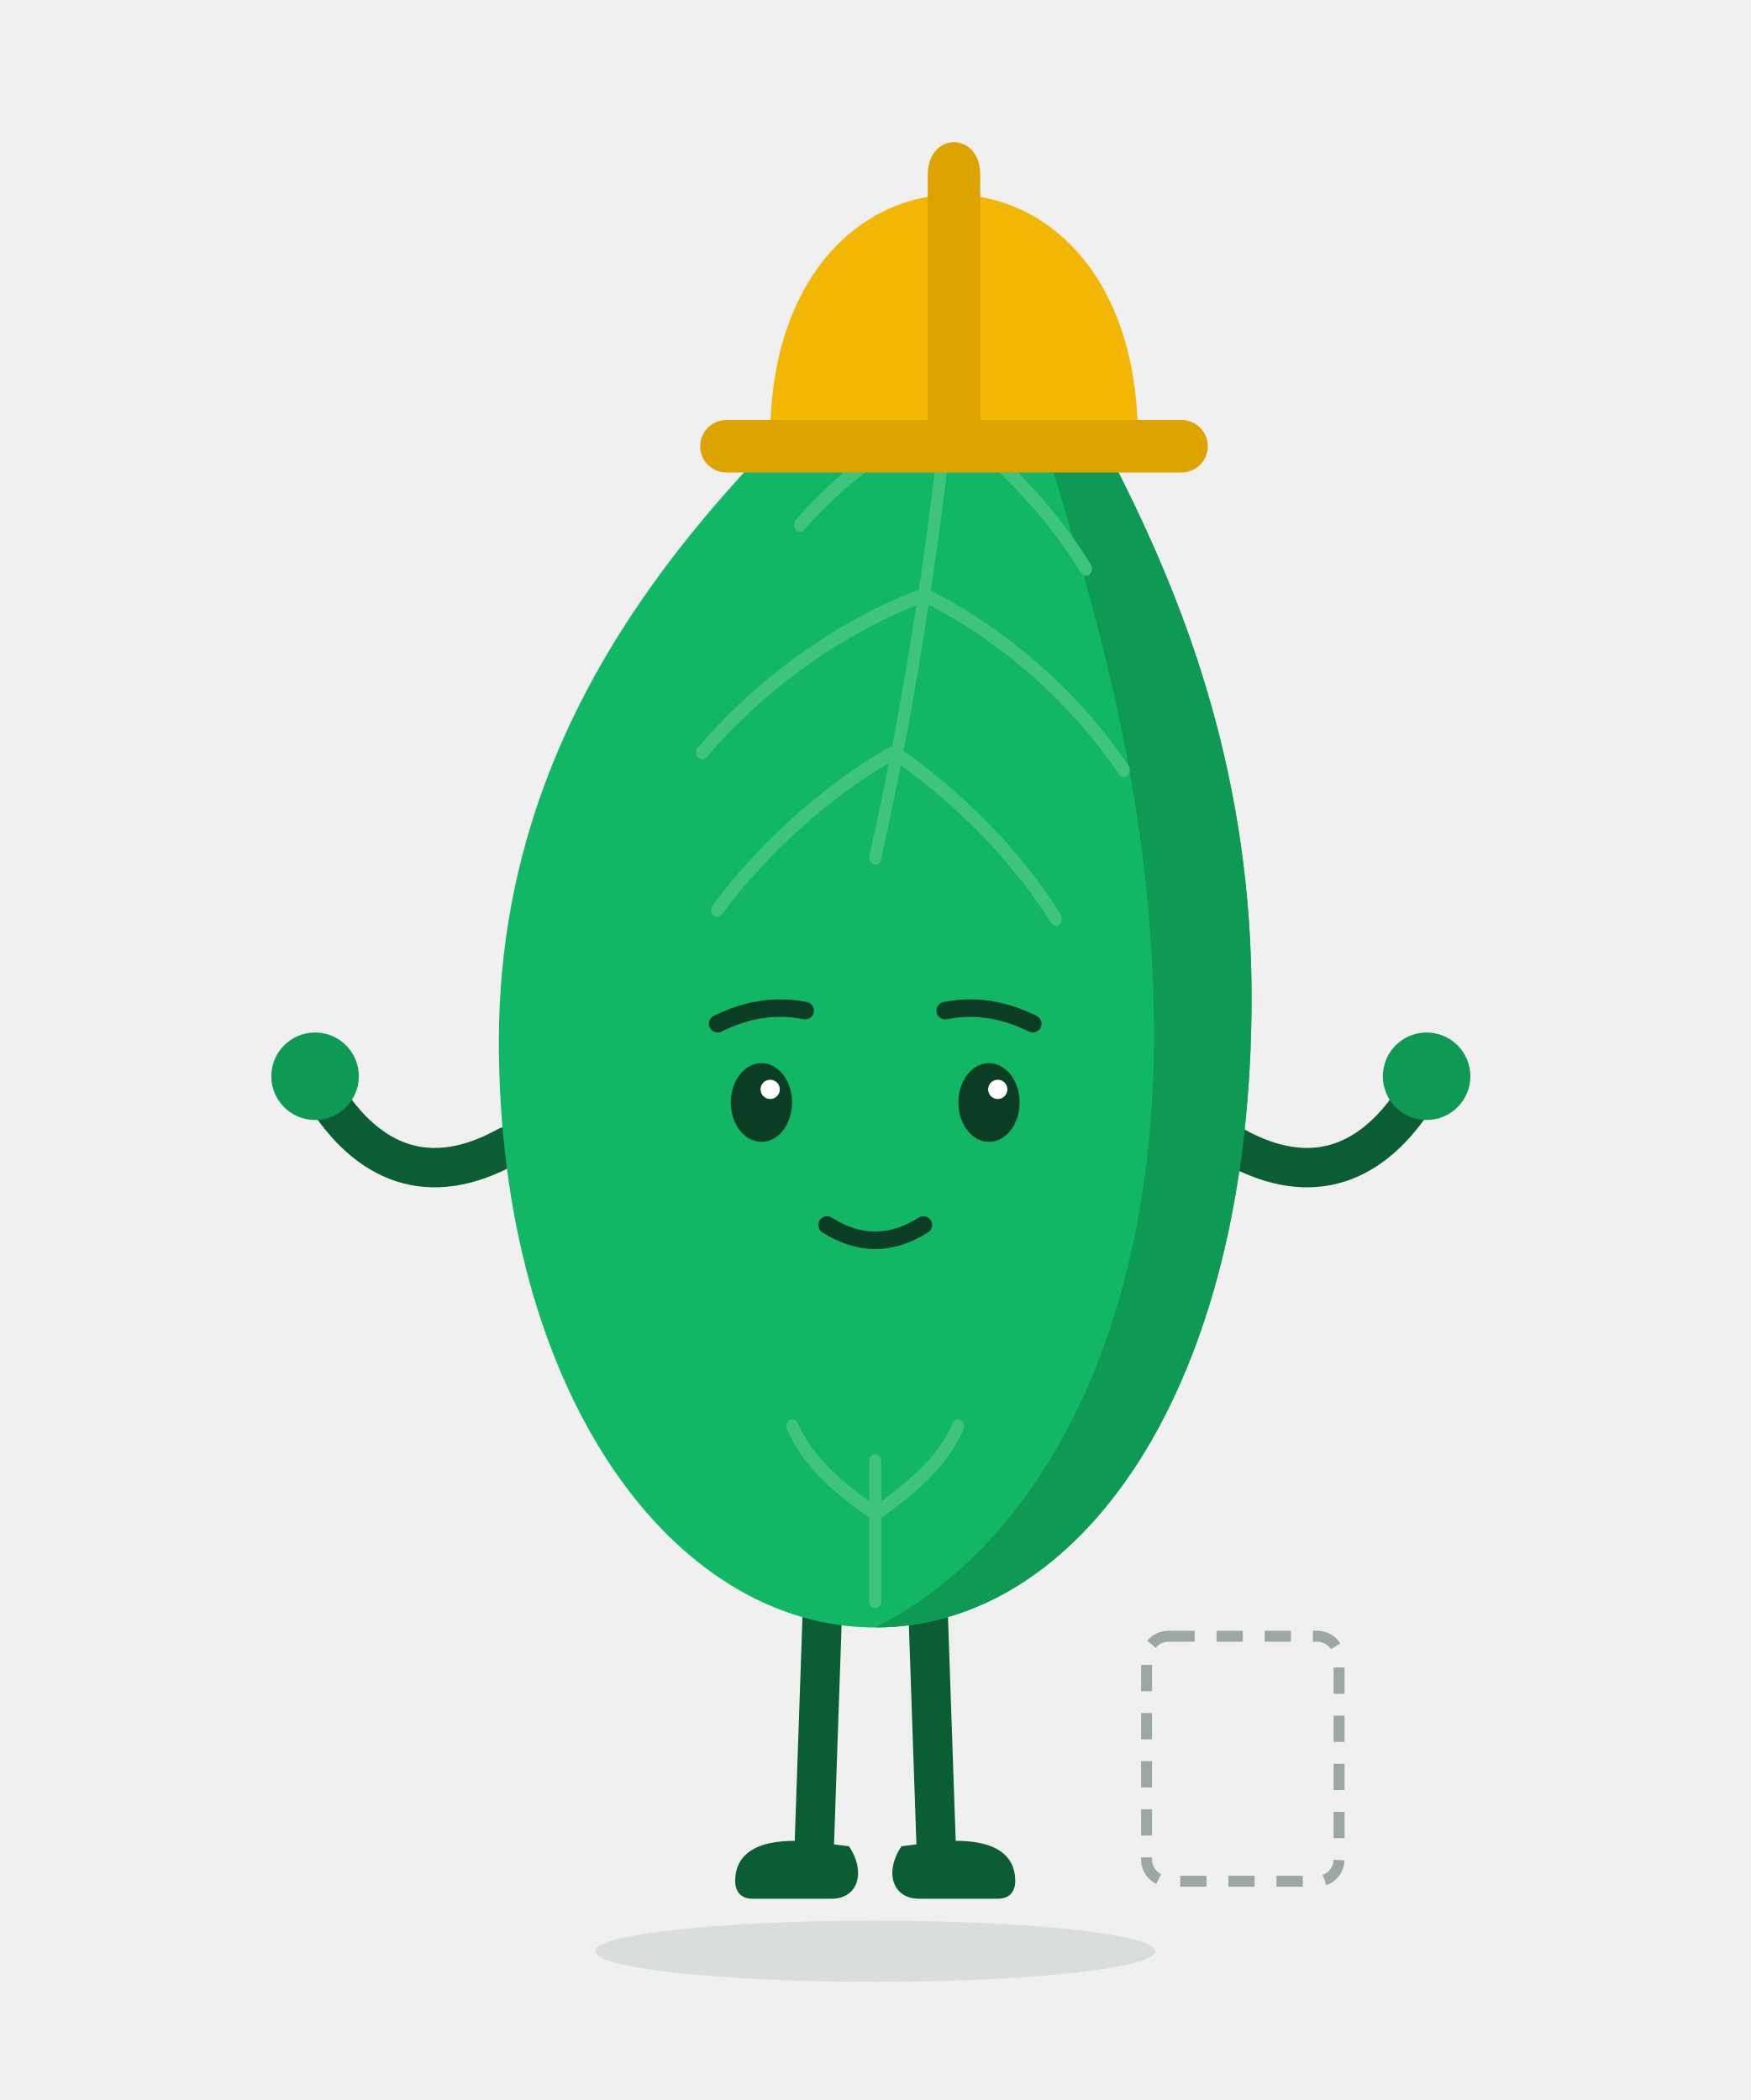
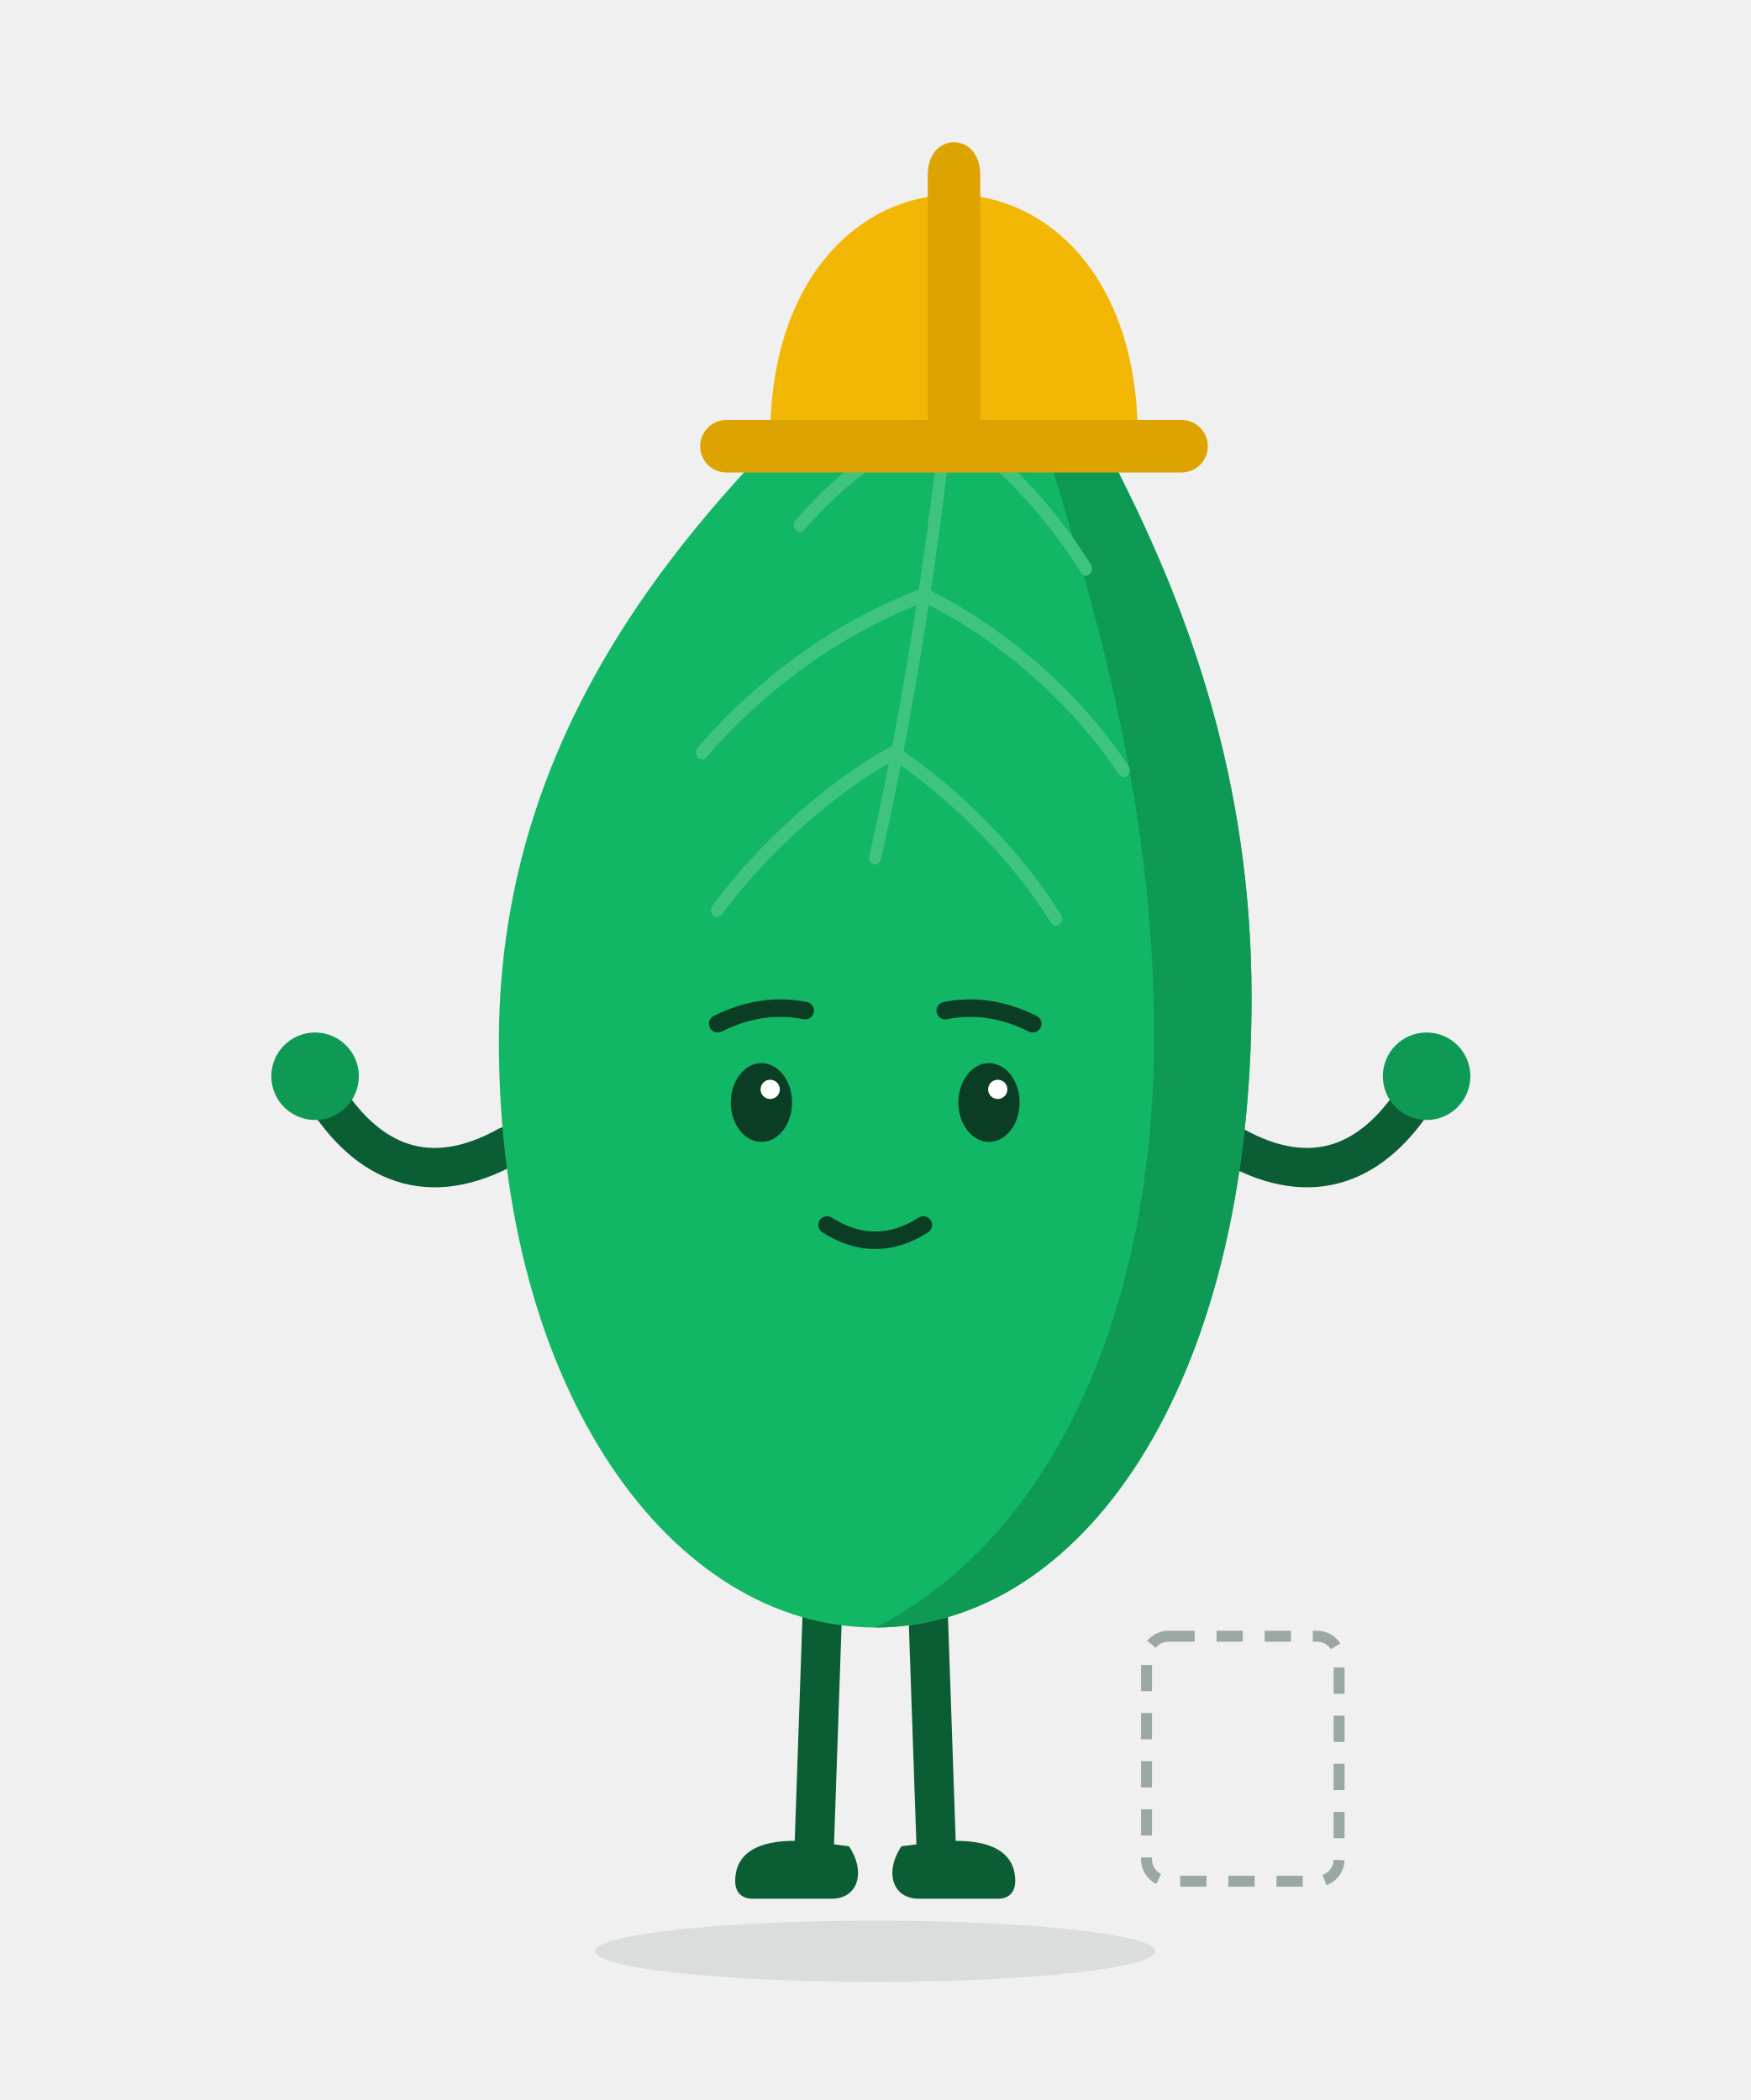
<svg xmlns="http://www.w3.org/2000/svg" viewBox="0 0 400 480" width="400" height="480" role="img" aria-labelledby="t">
  <ellipse cx="200" cy="446" rx="64" ry="7" fill="#0b3d24" opacity=".1" />
  <path d="M188 366 L186 424 M212 366 L214 424" stroke="#0b5e34" stroke-width="9" fill="none" stroke-linecap="round" stroke-linejoin="round" />
  <path d="M168 430 C168 422 176 420 186 421 L194 422 C198 428 196 434 190 434 L172 434 C169 434 168 432 168 430 Z" fill="#0b5e34" />
  <path d="M232 430 C232 422 224 420 214 421 L206 422 C202 428 204 434 210 434 L228 434 C231 434 232 432 232 430 Z" fill="#0b5e34" />
  <path d="M116 262 C98 272 84 266 74 250" stroke="#0b5e34" stroke-width="9" fill="none" stroke-linecap="round" stroke-linejoin="round" />
  <circle cx="72" cy="246" r="10" fill="#0e9a54" />
  <path d="M282 262 C300 272 314 266 324 250" stroke="#0b5e34" stroke-width="9" fill="none" stroke-linecap="round" stroke-linejoin="round" />
  <circle cx="326" cy="246" r="10" fill="#0e9a54" />
  <g transform="translate(200 0) scale(.86 1) translate(-200 0)">
    <path d="M226 38 C232 74 300 128 300 228 C300 318 254 372 200 372 C146 372 100 318 100 238 C100 150 176 100 206 72 C216 62 222 52 226 38 Z" fill="#11b764" />
    <path d="M226 38 C232 74 300 128 300 228 C300 318 254 372 200 372 C246 352 276 300 274 230 C272 150 236 92 226 38 Z" fill="#0e9a54" />
-     <path d="M224 46 C220 100 212 150 200 196 M219 96 C232 104 246 116 256 130 M219 96 C206 100 192 108 180 120 M213 136 C232 144 252 158 266 176 M213 136 C194 142 172 154 154 172 M205 172 C222 182 238 196 248 210 M205 172 C188 180 170 194 158 208 M200 366 V334 M200 346 C210 340 218 334 222 326 M200 346 C190 340 182 334 178 326" fill="none" stroke="#3fc47f" stroke-width="3.2" stroke-linecap="round" stroke-linejoin="round" />
+     <path d="M224 46 C220 100 212 150 200 196 M219 96 C232 104 246 116 256 130 M219 96 C206 100 192 108 180 120 M213 136 C232 144 252 158 266 176 M213 136 C194 142 172 154 154 172 M205 172 C222 182 238 196 248 210 M205 172 C188 180 170 194 158 208" fill="none" stroke="#3fc47f" stroke-width="3.2" stroke-linecap="round" stroke-linejoin="round" />
  </g>
  <path d="M164 234 q10 -5 20 -3 M216 231 q10 -2 20 3" fill="none" stroke="#0b3d24" stroke-width="4" stroke-linecap="round" stroke-linejoin="round" />
  <ellipse cx="174" cy="252" rx="7" ry="9" fill="#0b3d24" />
  <ellipse cx="226" cy="252" rx="7" ry="9" fill="#0b3d24" />
  <circle cx="176" cy="249" r="2.2" fill="#fff" />
  <circle cx="228" cy="249" r="2.2" fill="#fff" />
  <path d="M189 280 Q200 287 211 280" fill="none" stroke="#0b3d24" stroke-width="4" stroke-linecap="round" stroke-linejoin="round" />
  <rect x="262" y="374" width="44" height="56" rx="5" fill="none" stroke="#9aa8a1" stroke-width="2.5" stroke-dasharray="6 5" />
  <path d="M176 100 C176 26 260 26 260 100 Z" fill="#f2b705" />
  <path d="M212 40 C212 30 224 30 224 40 V100 H212 Z" fill="#dda300" />
  <rect x="160" y="96" width="116" height="12" rx="6" fill="#dda300" />
</svg>
